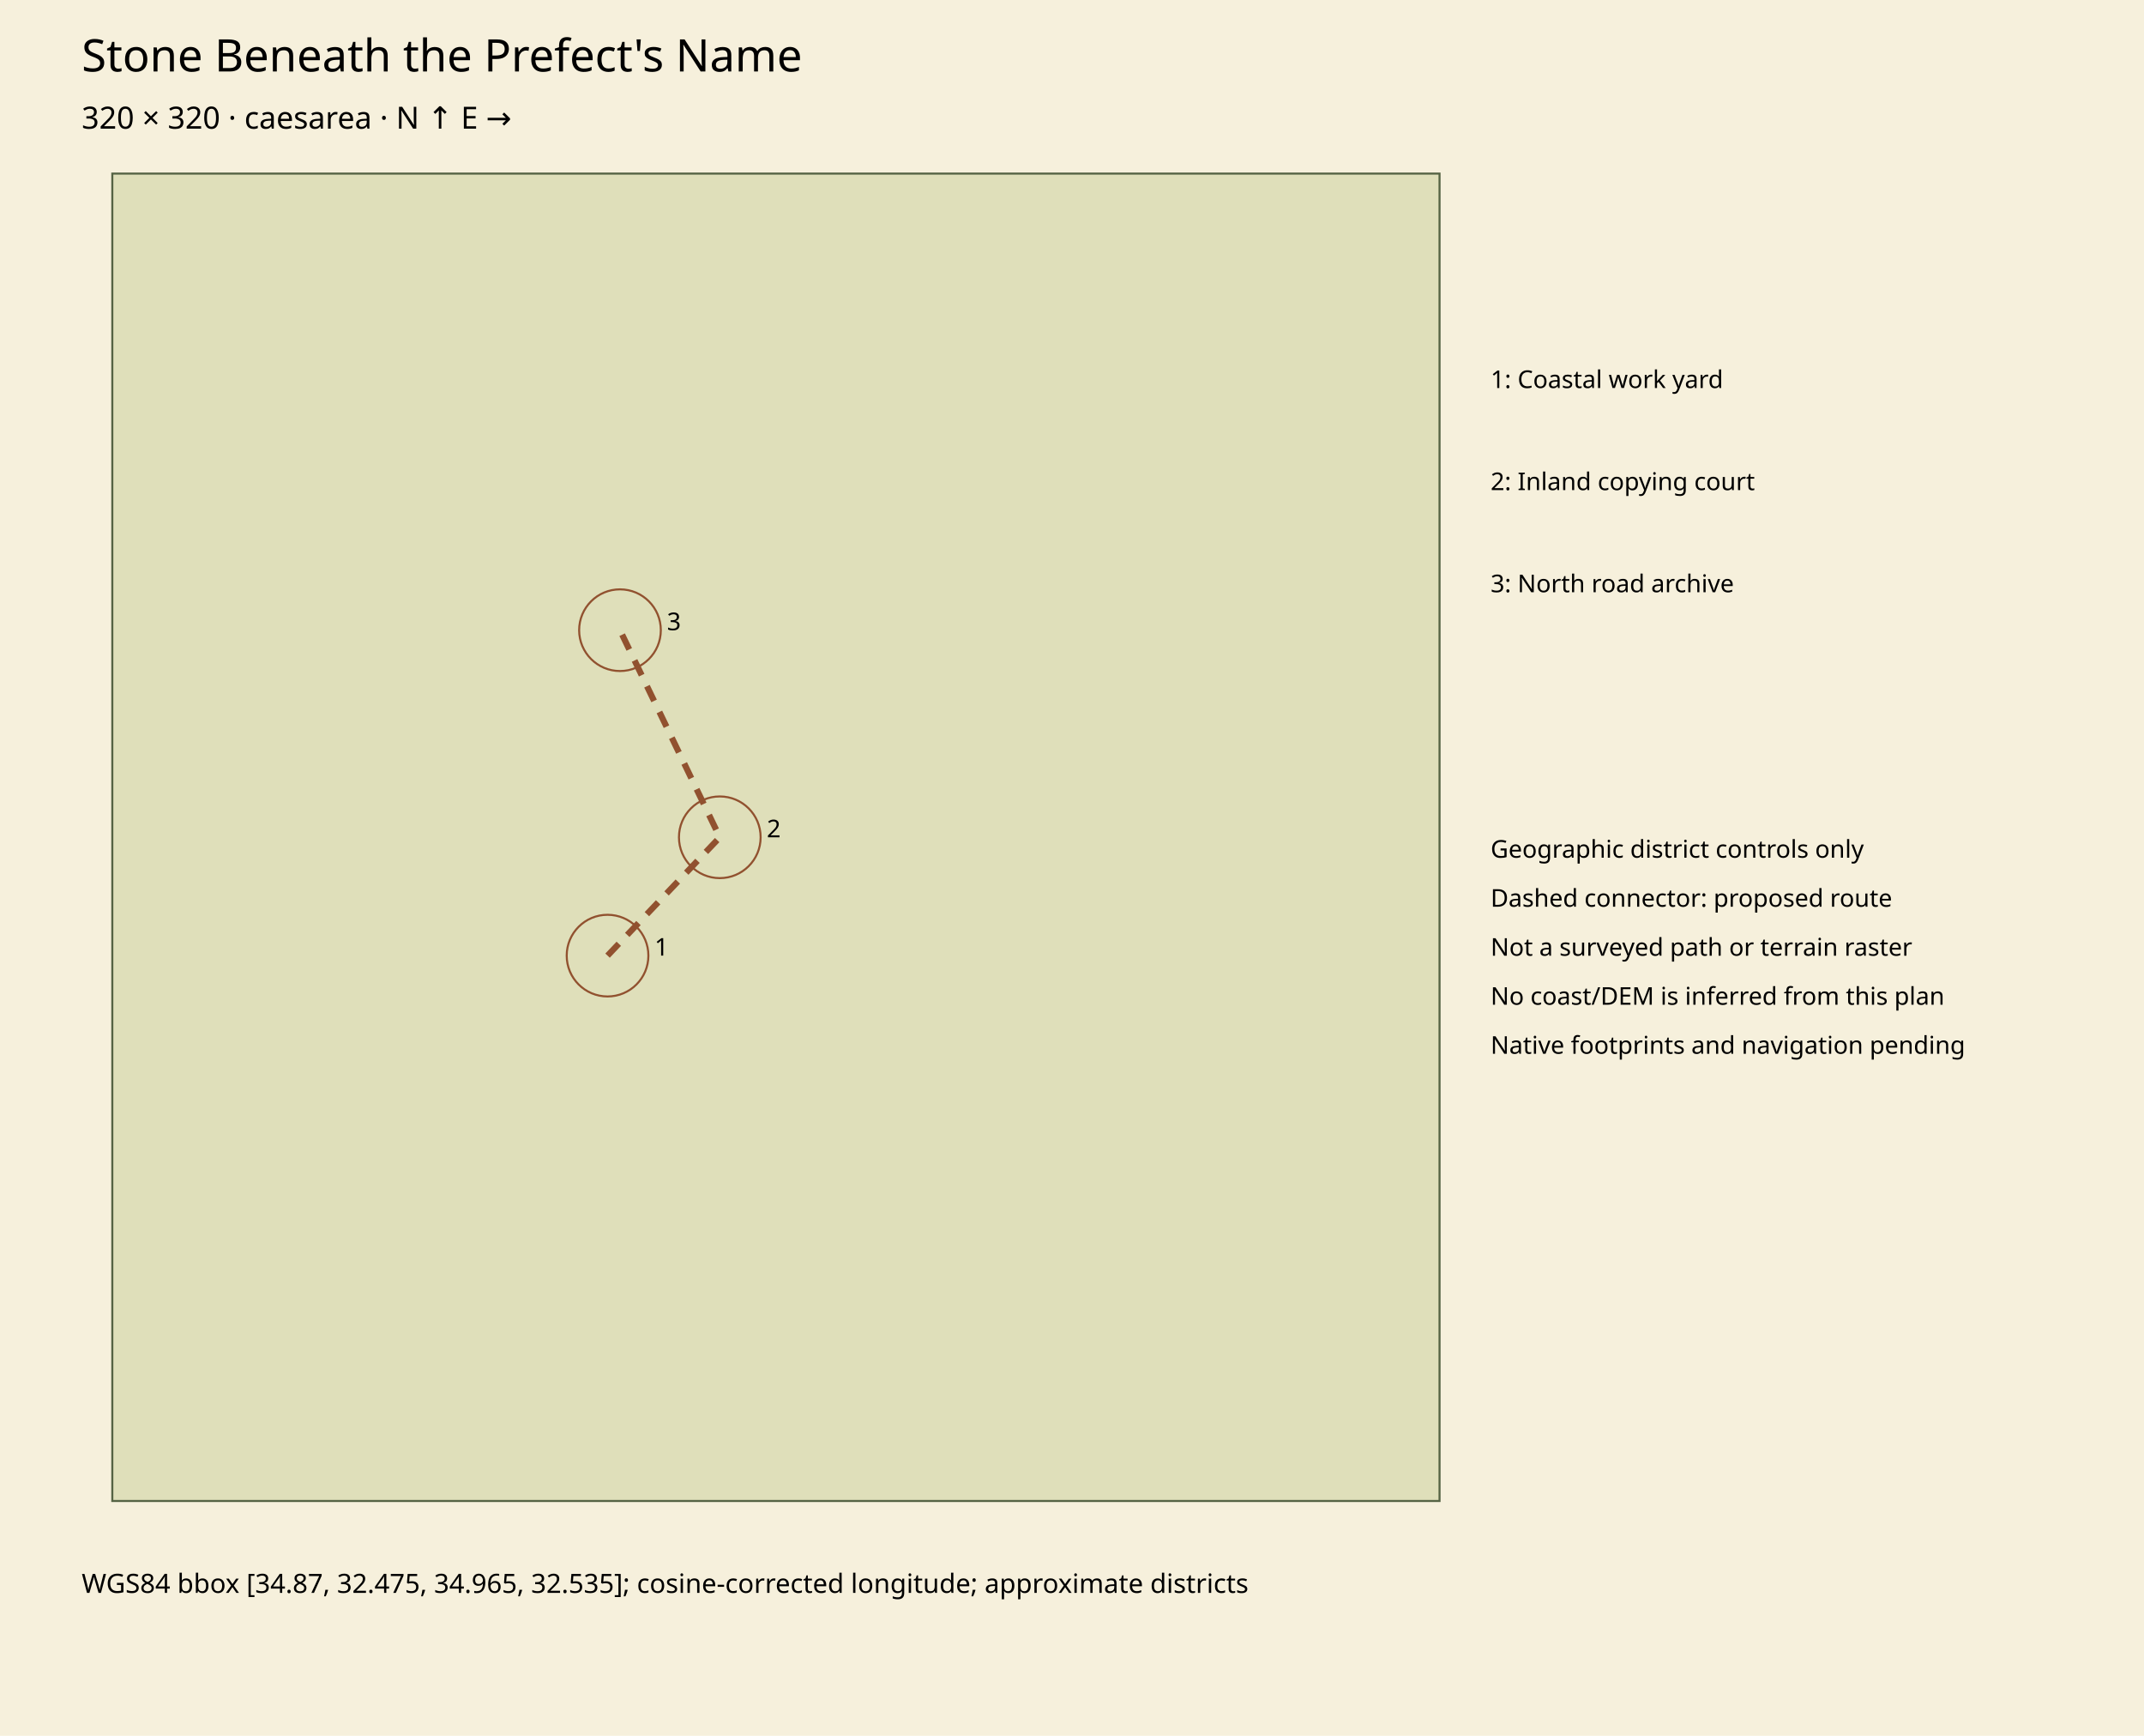
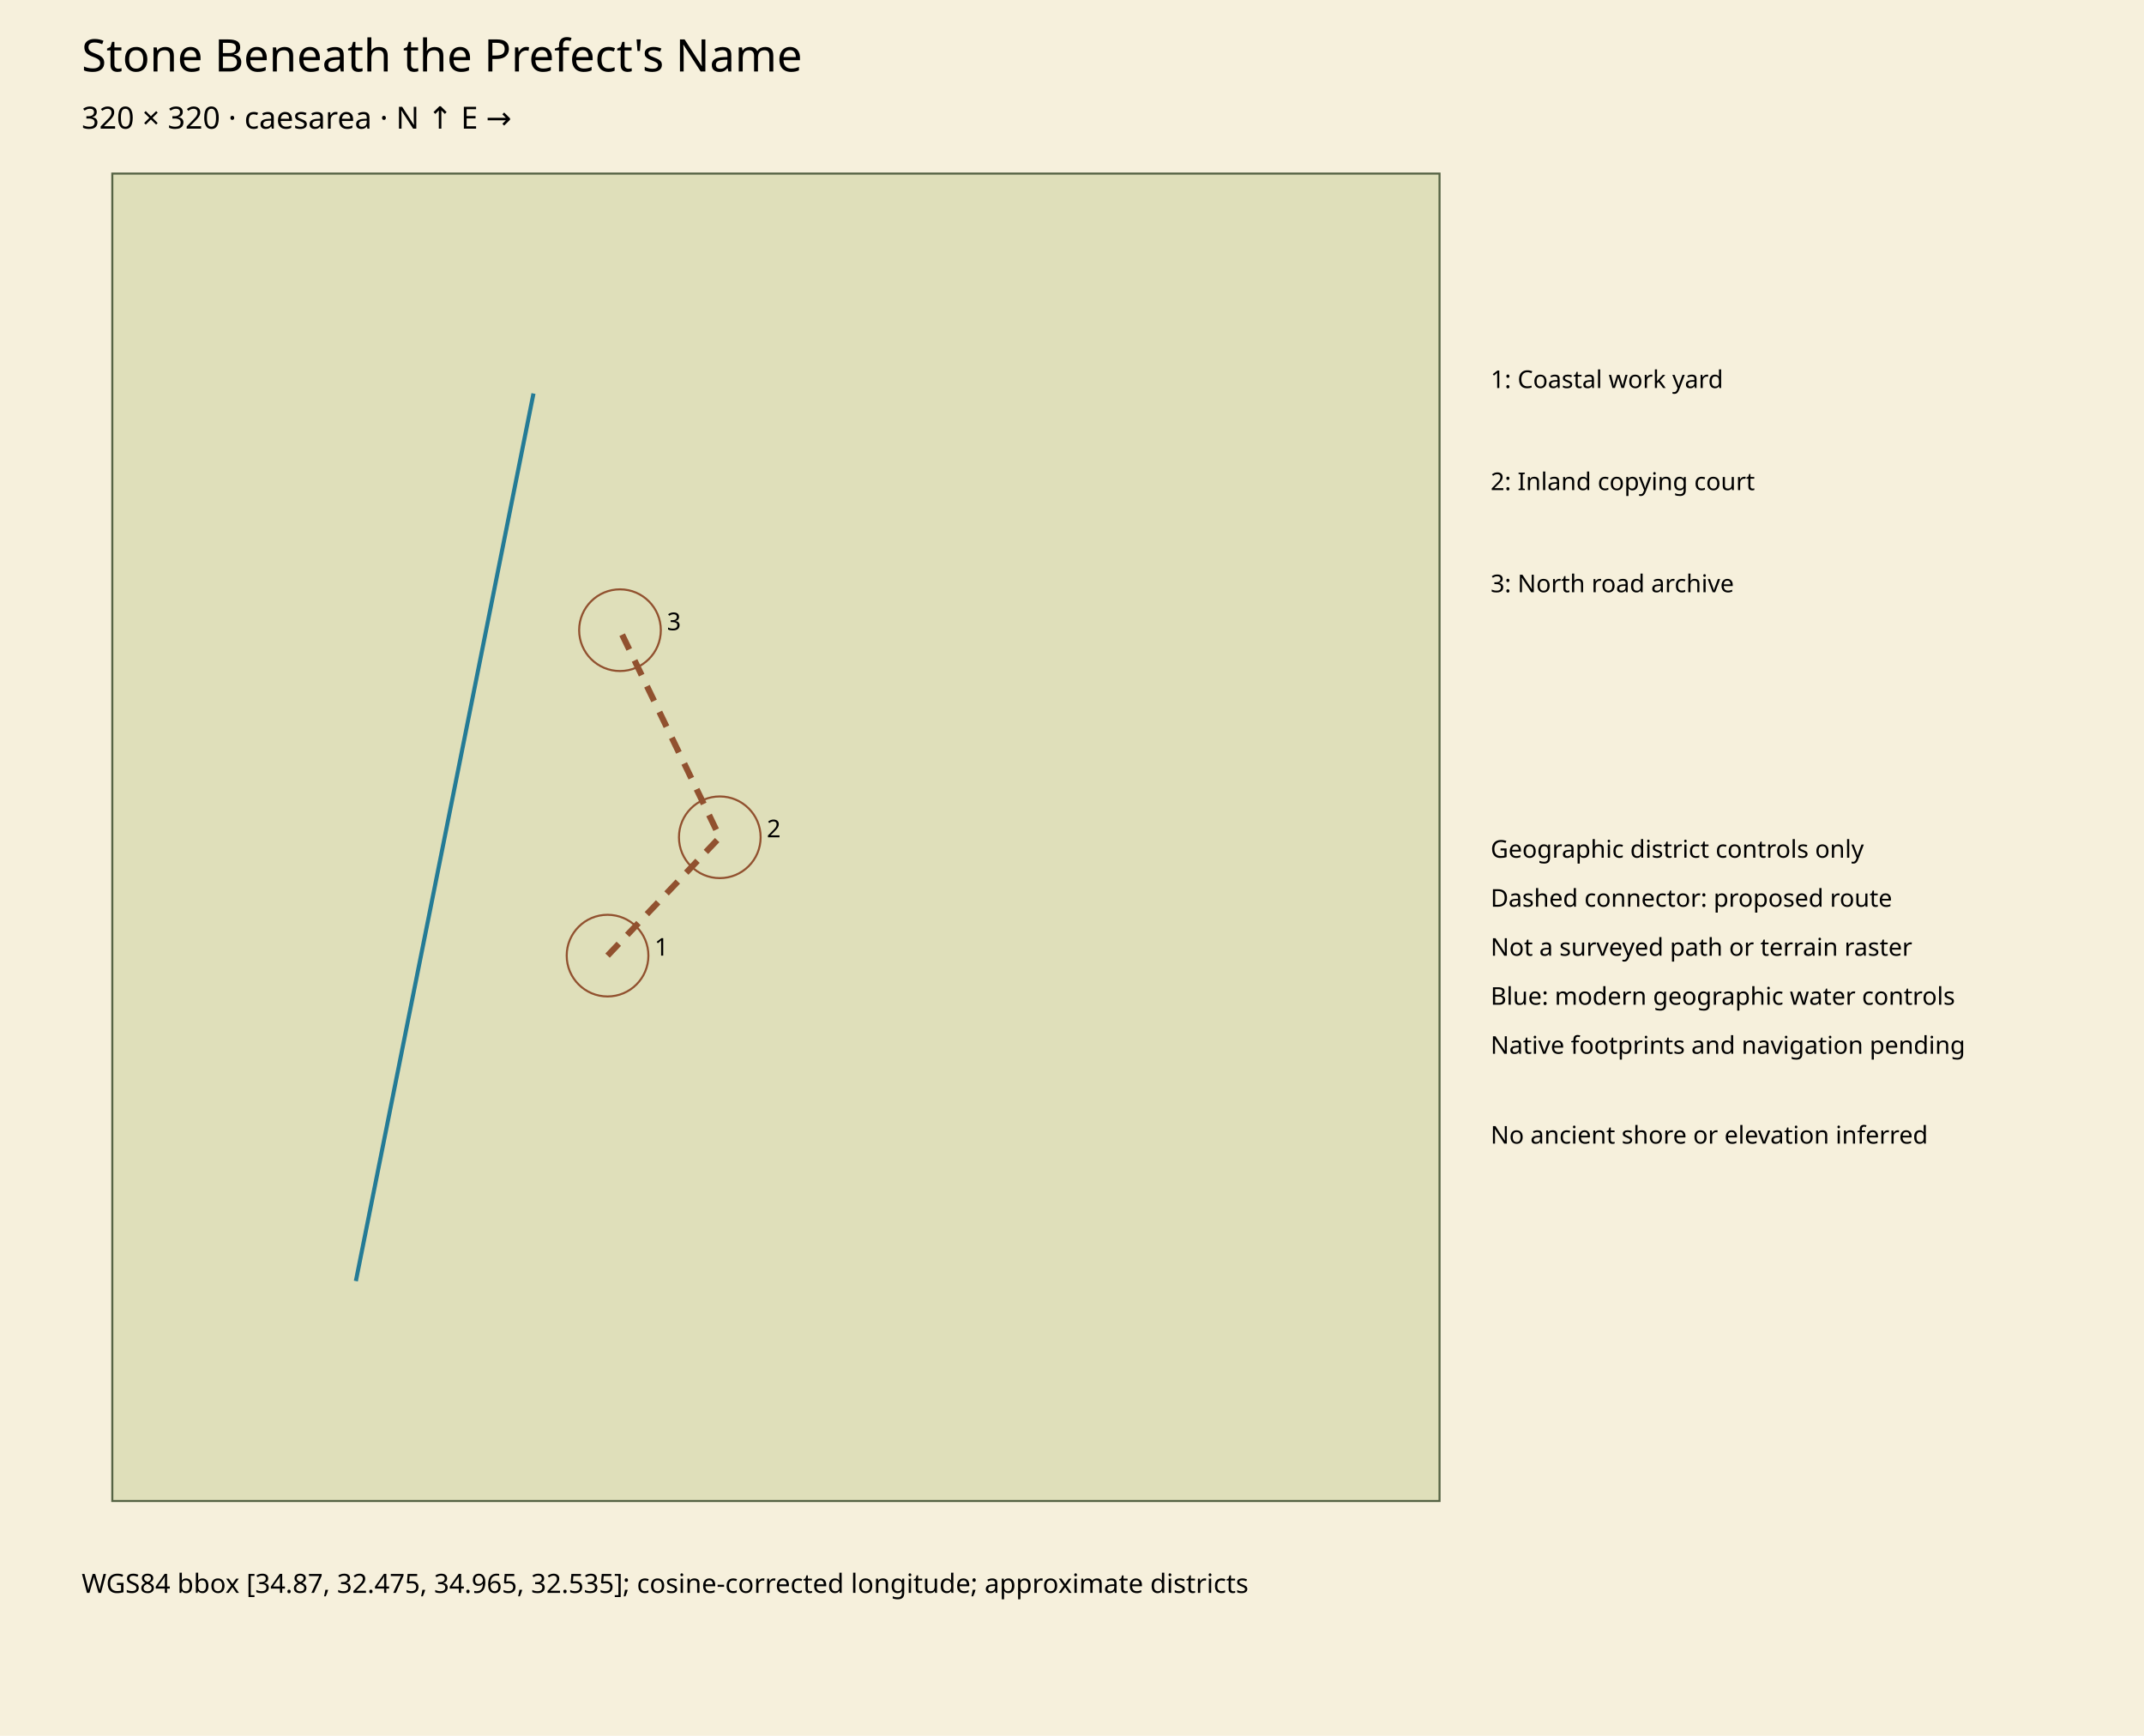
<svg xmlns="http://www.w3.org/2000/svg" viewBox="0 0 1050 850" role="img" aria-label="Stone Beneath the Prefect's Name geographic districts">
  <rect width="1050" height="850" fill="#f6f0dc" />
  <rect x="55" y="85" width="650" height="650" fill="#dfdfba" stroke="#556344" />
  <text x="40" y="35" font-family="sans-serif" font-size="22">Stone Beneath the Prefect's Name</text>
  <text x="40" y="63" font-family="sans-serif" font-size="15">320 × 320 · caesarea · N ↑ E →</text>
+   <polyline points="261.27,192.69 174.28,627.31" fill="none" stroke="#247b96" stroke-width="2" />
  <polyline points="297.54,467.95 352.51,410.00 303.63,308.59" fill="none" stroke="#91512f" stroke-width="3" stroke-dasharray="8 6" />
  <circle cx="297.54" cy="467.95" r="20" fill="none" stroke="#91512f" />
  <text x="320.54" y="467.95" font-family="sans-serif">1</text>
  <text x="730" y="190" font-family="sans-serif" font-size="12">1: Coastal work yard</text>
  <circle cx="352.51" cy="410.00" r="20" fill="none" stroke="#91512f" />
  <text x="375.51" y="410.00" font-family="sans-serif">2</text>
  <text x="730" y="240" font-family="sans-serif" font-size="12">2: Inland copying court</text>
  <circle cx="303.63" cy="308.59" r="20" fill="none" stroke="#91512f" />
  <text x="326.63" y="308.59" font-family="sans-serif">3</text>
  <text x="730" y="290" font-family="sans-serif" font-size="12">3: North road archive</text>
  <text x="730" y="420" font-family="sans-serif" font-size="12">Geographic district controls only</text>
  <text x="730" y="444" font-family="sans-serif" font-size="12">Dashed connector: proposed route</text>
  <text x="730" y="468" font-family="sans-serif" font-size="12">Not a surveyed path or terrain raster</text>
-   <text x="730" y="492" font-family="sans-serif" font-size="12">No coast/DEM is inferred from this plan</text>
+   <text x="730" y="492" font-family="sans-serif" font-size="12">Blue: modern geographic water controls</text>
  <text x="730" y="516" font-family="sans-serif" font-size="12">Native footprints and navigation pending</text>
+   <text x="730" y="560" font-family="sans-serif" font-size="12">No ancient shore or elevation inferred</text>
  <text x="40" y="780" font-family="sans-serif" font-size="13">WGS84 bbox [34.87, 32.475, 34.965, 32.535]; cosine-corrected longitude; approximate districts</text>
</svg>
